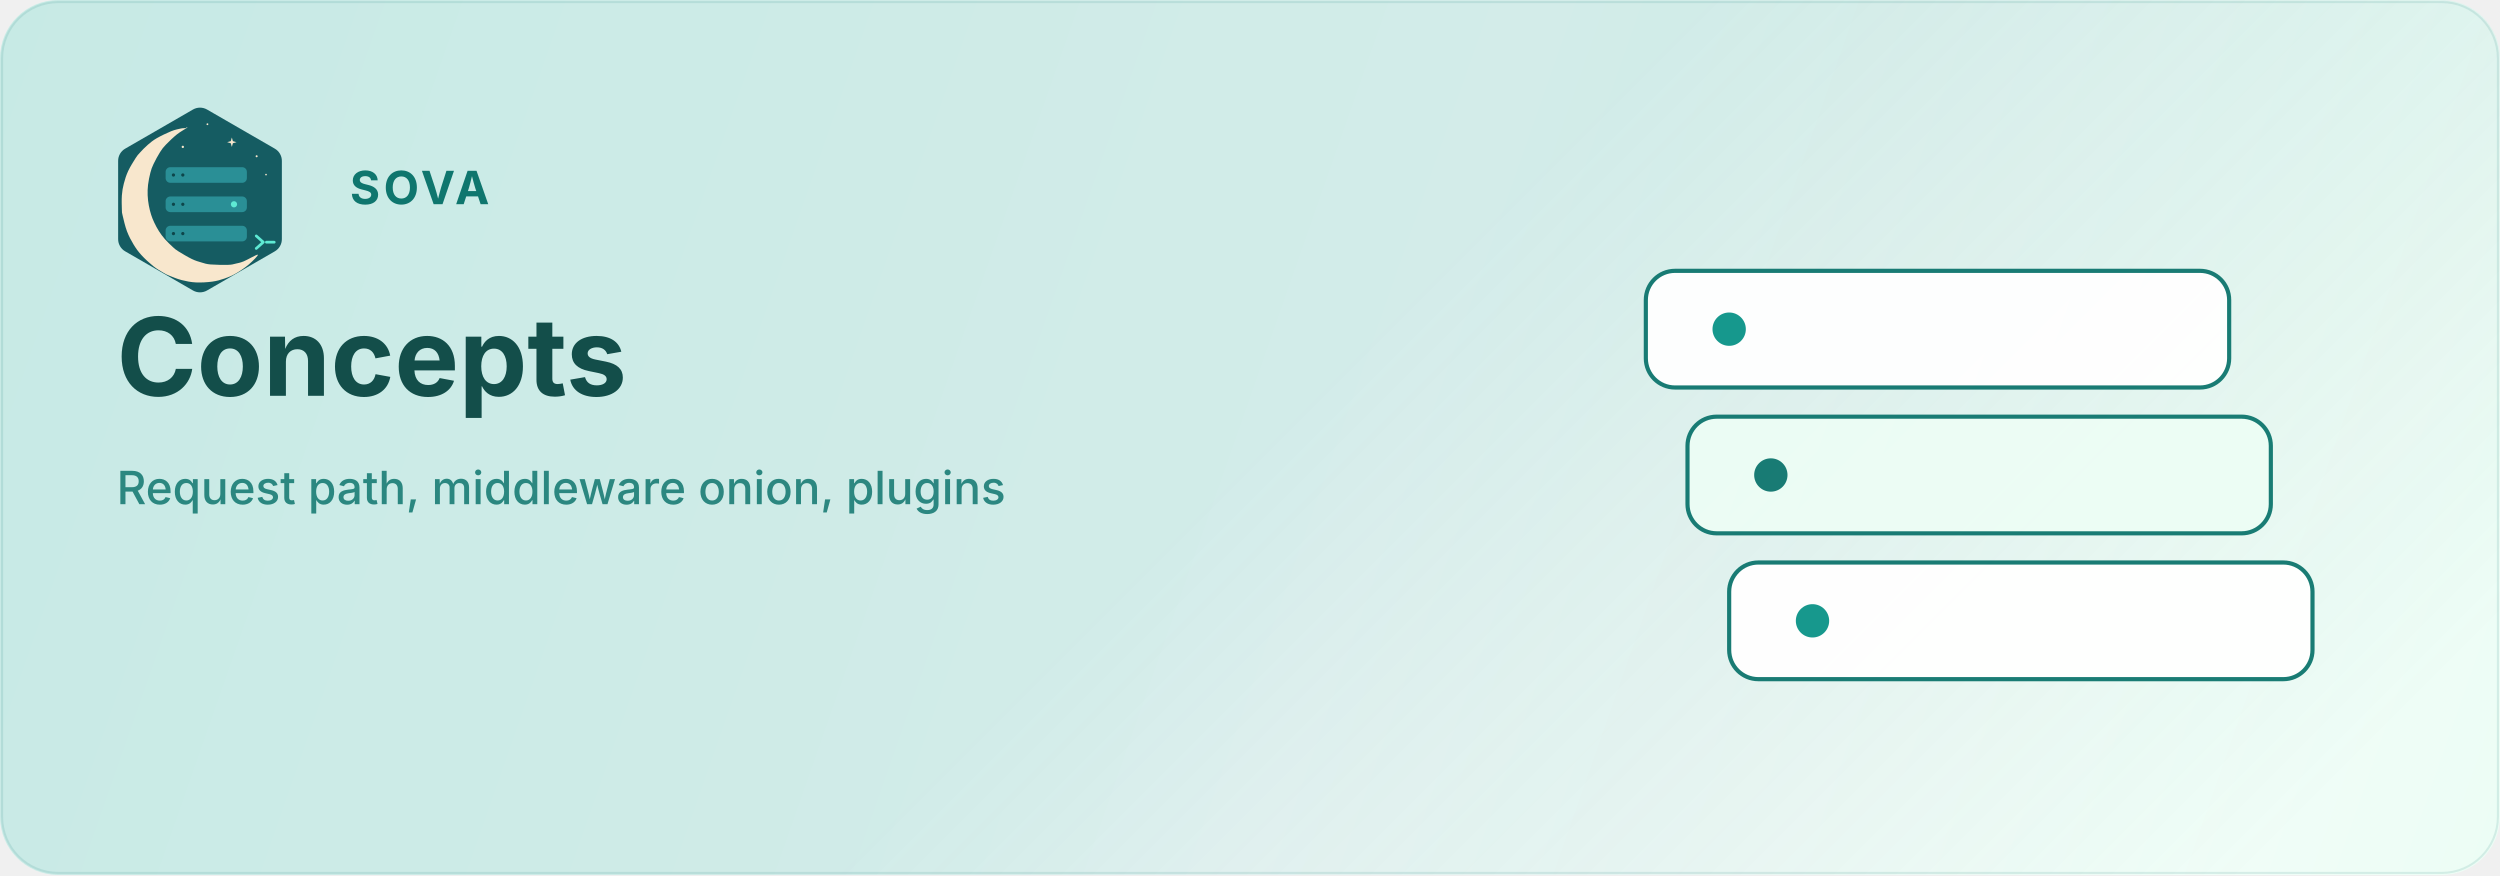
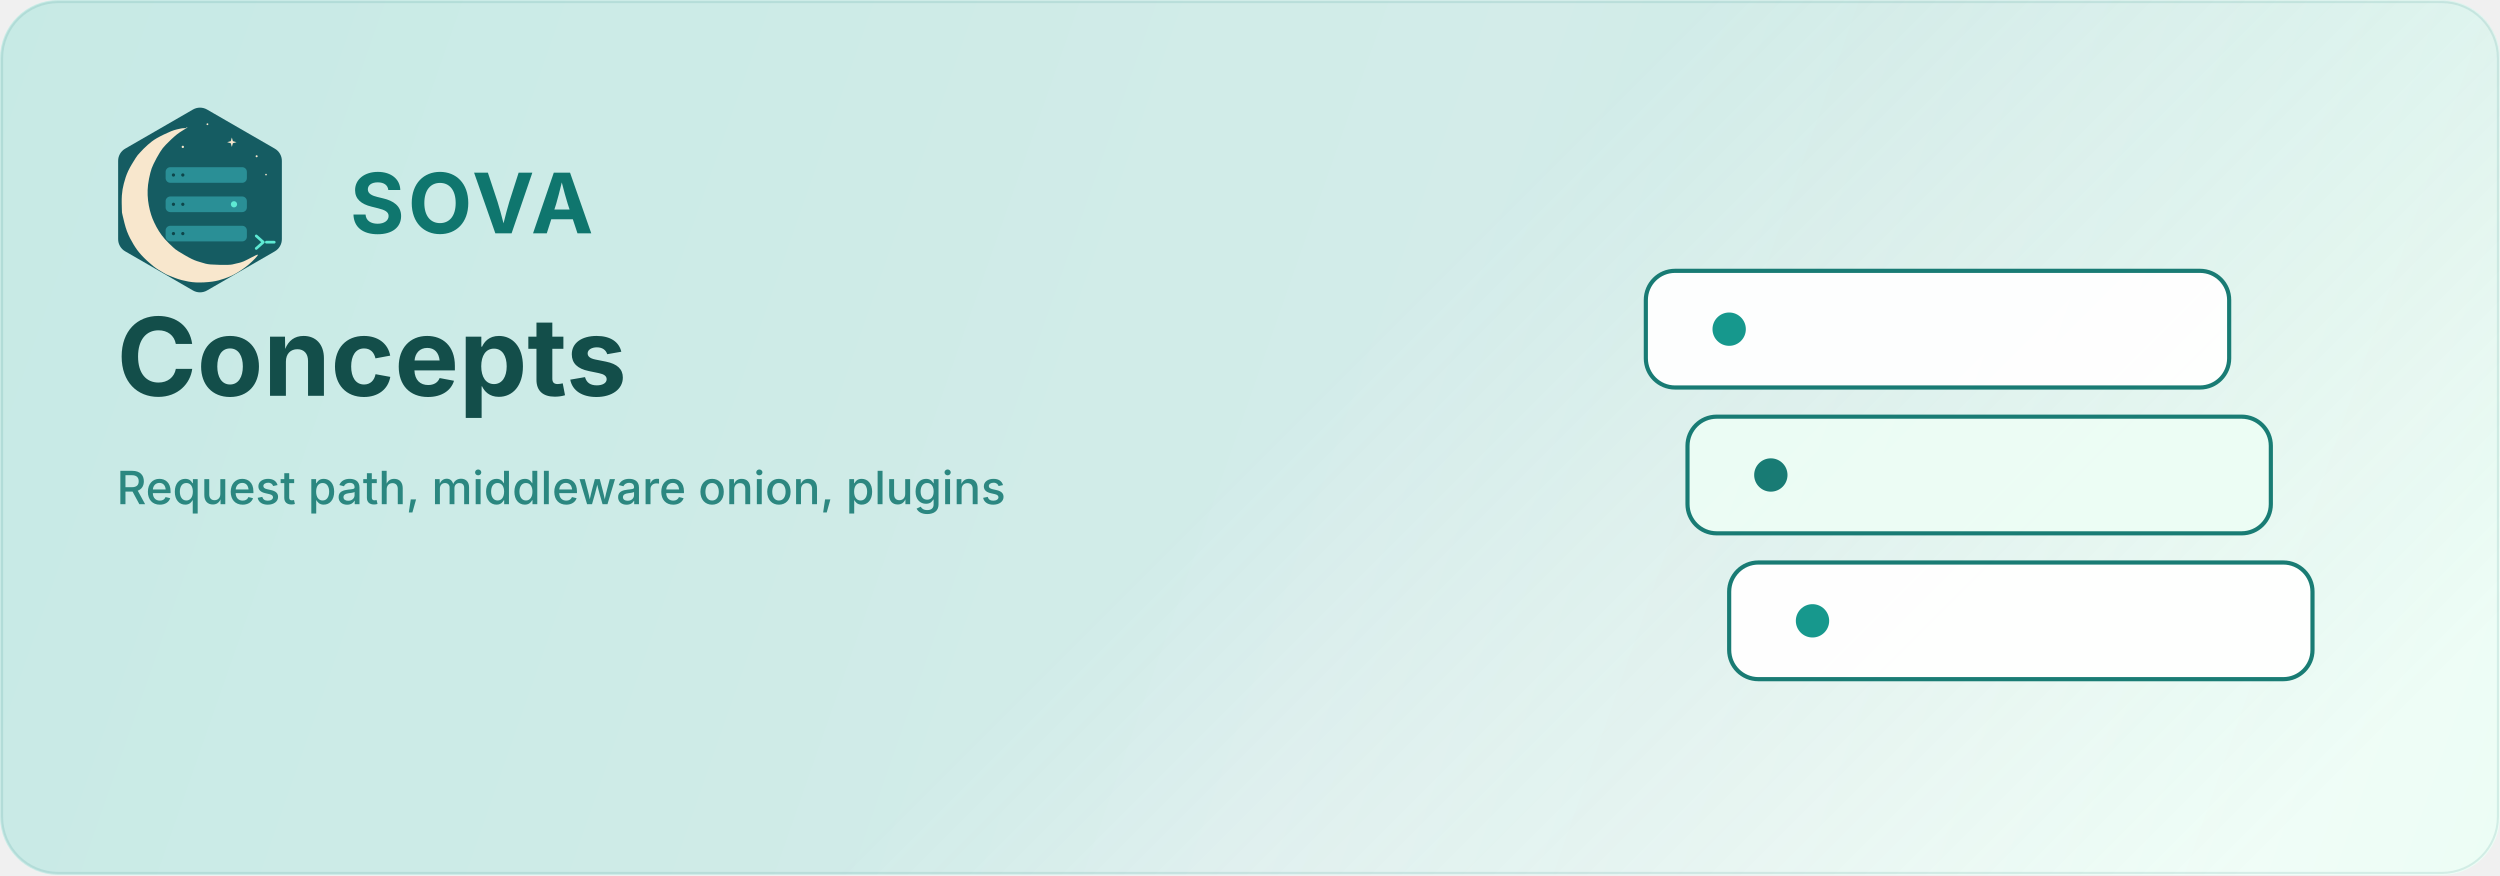
<svg xmlns="http://www.w3.org/2000/svg" width="1200" height="420" viewBox="0 0 1200 420" fill="none">
  <defs>
    <linearGradient id="bg" x1="0" y1="0" x2="1200" y2="420" gradientUnits="userSpaceOnUse">
      <stop stop-color="#f0fdfa" />
      <stop offset="0.55" stop-color="#ffffff" />
      <stop offset="1" stop-color="#ecfdf5" />
    </linearGradient>
    <linearGradient id="glow" x1="780" y1="40" x2="1120" y2="380" gradientUnits="userSpaceOnUse">
      <stop stop-color="#0d9488" stop-opacity="0.18" />
      <stop offset="1" stop-color="#0f766e" stop-opacity="0" />
    </linearGradient>
  </defs>
  <rect width="1200" height="420" rx="28" fill="url(#bg)" />
  <rect width="1200" height="420" rx="28" fill="url(#glow)" />
  <rect x="1" y="1" width="1198" height="418" rx="27" stroke="#0f766e" stroke-opacity="0.12" />
  <g transform="translate(48,48) scale(0.1875)" aria-hidden="true">
    <path fill="#155c62" d="M238.00 24.39 A36.00 36.00 0 0 1 274.00 24.39 L447.58 124.61 A36.00 36.00 0 0 1 465.58 155.78 L465.58 356.22 A36.00 36.00 0 0 1 447.58 387.39 L274.00 487.61 A36.00 36.00 0 0 1 238.00 487.61 L64.42 387.39 A36.00 36.00 0 0 1 46.42 356.22 L46.42 155.78 A36.00 36.00 0 0 1 64.42 124.61 Z" />
    <path fill="#f8e7cd" d="M220.00 71.00 C220.67 70.83 226.83 68.17 223.00 71.00 C219.17 73.83 206.00 80.83 197.00 88.00 C188.00 95.17 176.17 106.50 169.00 114.00 C161.83 121.50 159.33 124.67 154.00 133.00 C148.67 141.33 141.17 155.17 137.00 164.00 C132.83 172.83 131.33 177.17 129.00 186.00 C126.67 194.83 124.17 207.33 123.00 217.00 C121.83 226.67 121.67 235.17 122.00 244.00 C122.33 252.83 123.50 261.67 125.00 270.00 C126.50 278.33 128.67 286.67 131.00 294.00 C133.33 301.33 135.67 307.00 139.00 314.00 C142.33 321.00 146.50 329.00 151.00 336.00 C155.50 343.00 160.17 349.33 166.00 356.00 C171.83 362.67 180.33 370.83 186.00 376.00 C191.67 381.17 191.83 381.83 200.00 387.00 C208.17 392.17 225.00 402.17 235.00 407.00 C245.00 411.83 252.00 413.67 260.00 416.00 C268.00 418.33 271.67 420.00 283.00 421.00 C294.33 422.00 317.33 422.33 328.00 422.00 C338.67 421.67 340.33 420.50 347.00 419.00 C353.67 417.50 358.50 416.83 368.00 413.00 C377.50 409.17 401.83 394.67 404.00 396.00 C406.17 397.33 390.33 413.00 381.00 421.00 C371.67 429.00 358.33 438.00 348.00 444.00 C337.67 450.00 329.17 453.50 319.00 457.00 C308.83 460.50 299.33 463.33 287.00 465.00 C274.67 466.67 258.00 467.67 245.00 467.00 C232.00 466.33 220.17 463.83 209.00 461.00 C197.83 458.17 185.83 453.17 178.00 450.00 C170.17 446.83 169.00 446.17 162.00 442.00 C155.00 437.83 145.33 432.50 136.00 425.00 C126.67 417.50 114.33 406.17 106.00 397.00 C97.67 387.83 92.17 380.17 86.00 370.00 C79.83 359.83 73.67 348.33 69.00 336.00 C64.33 323.67 60.17 305.17 58.00 296.00 C55.83 286.83 56.33 289.67 56.00 281.00 C55.67 272.33 55.17 255.17 56.00 244.00 C56.83 232.83 58.33 224.33 61.00 214.00 C63.67 203.67 67.00 192.83 72.00 182.00 C77.00 171.17 86.00 156.83 91.00 149.00 C96.00 141.17 96.83 140.67 102.00 135.00 C107.17 129.33 114.83 121.17 122.00 115.00 C129.17 108.83 135.00 103.83 145.00 98.00 C155.00 92.17 171.67 84.17 182.00 80.00 C192.33 75.83 200.83 74.33 207.00 73.00 C213.17 71.67 216.83 72.33 219.00 72.00 C221.17 71.67 219.33 71.17 220.00 71.00 Z" />
    <circle cx="275" cy="62" r="2.4" fill="#f8e7cd" />
    <circle cx="212" cy="120" r="3" fill="#f8e7cd" />
    <circle cx="401" cy="144" r="2.6" fill="#f8e7cd" />
    <circle cx="425" cy="191" r="2.2" fill="#f8e7cd" />
    <path fill="#f8e7cd" d="M337.5 96.0L340.2 105.3L349.5 108.0L340.2 110.7L337.5 120.0L334.8 110.7L325.5 108.0L334.8 105.3Z" />
    <rect x="168" y="172" width="208" height="40" rx="12" fill="#2a8f96" />
    <rect x="168" y="247" width="208" height="40" rx="12" fill="#2a8f96" />
    <rect x="168" y="322" width="208" height="40" rx="12" fill="#2a8f96" />
    <circle cx="188" cy="192" r="4.2" fill="#0d454a" />
    <circle cx="212" cy="192" r="4.2" fill="#0d454a" />
    <circle cx="188" cy="267" r="4.2" fill="#0d454a" />
    <circle cx="212" cy="267" r="4.2" fill="#0d454a" />
    <circle cx="188" cy="342" r="4.2" fill="#0d454a" />
    <circle cx="212" cy="342" r="4.2" fill="#0d454a" />
    <circle cx="343" cy="267" r="8" fill="#5eead4" />
    <path fill="none" stroke="#5eead4" stroke-width="7" stroke-linecap="round" stroke-linejoin="round" d="M400 348l18 16-18 16" />
    <path fill="none" stroke="#5eead4" stroke-width="7" stroke-linecap="round" d="M426 364h20" />
  </g>
-   <text x="168" y="98" fill="#0f766e" font-family="ui-sans-serif, system-ui, -apple-system, Segoe UI, sans-serif" font-size="22" font-weight="700" letter-spacing="0.08em">SOVA</text>
+   <text x="168" y="112" fill="#0f766e" font-family="ui-sans-serif, system-ui, -apple-system, Segoe UI, sans-serif" font-size="40" font-weight="750" letter-spacing="0.04em">SOVA</text>
  <text x="56" y="190" fill="#134e4a" font-family="ui-sans-serif, system-ui, -apple-system, Segoe UI, sans-serif" font-size="52" font-weight="750">Concepts</text>
  <text x="56" y="242" fill="#0f766e" font-family="ui-sans-serif, system-ui, -apple-system, Segoe UI, sans-serif" font-size="22" font-weight="500" opacity="0.85">Request path, middleware onion, plugins</text>
  <g transform="translate(720,70)" opacity="0.95">
    <rect x="70" y="60" width="280" height="56" rx="14" fill="white" stroke="#0f766e" stroke-width="2" />
    <rect x="90" y="130" width="280" height="56" rx="14" fill="#ecfdf5" stroke="#0f766e" stroke-width="2" />
    <rect x="110" y="200" width="280" height="56" rx="14" fill="white" stroke="#0f766e" stroke-width="2" />
    <circle cx="110" cy="88" r="8" fill="#0d9488" />
    <circle cx="130" cy="158" r="8" fill="#0f766e" />
    <circle cx="150" cy="228" r="8" fill="#0d9488" />
  </g>
</svg>
